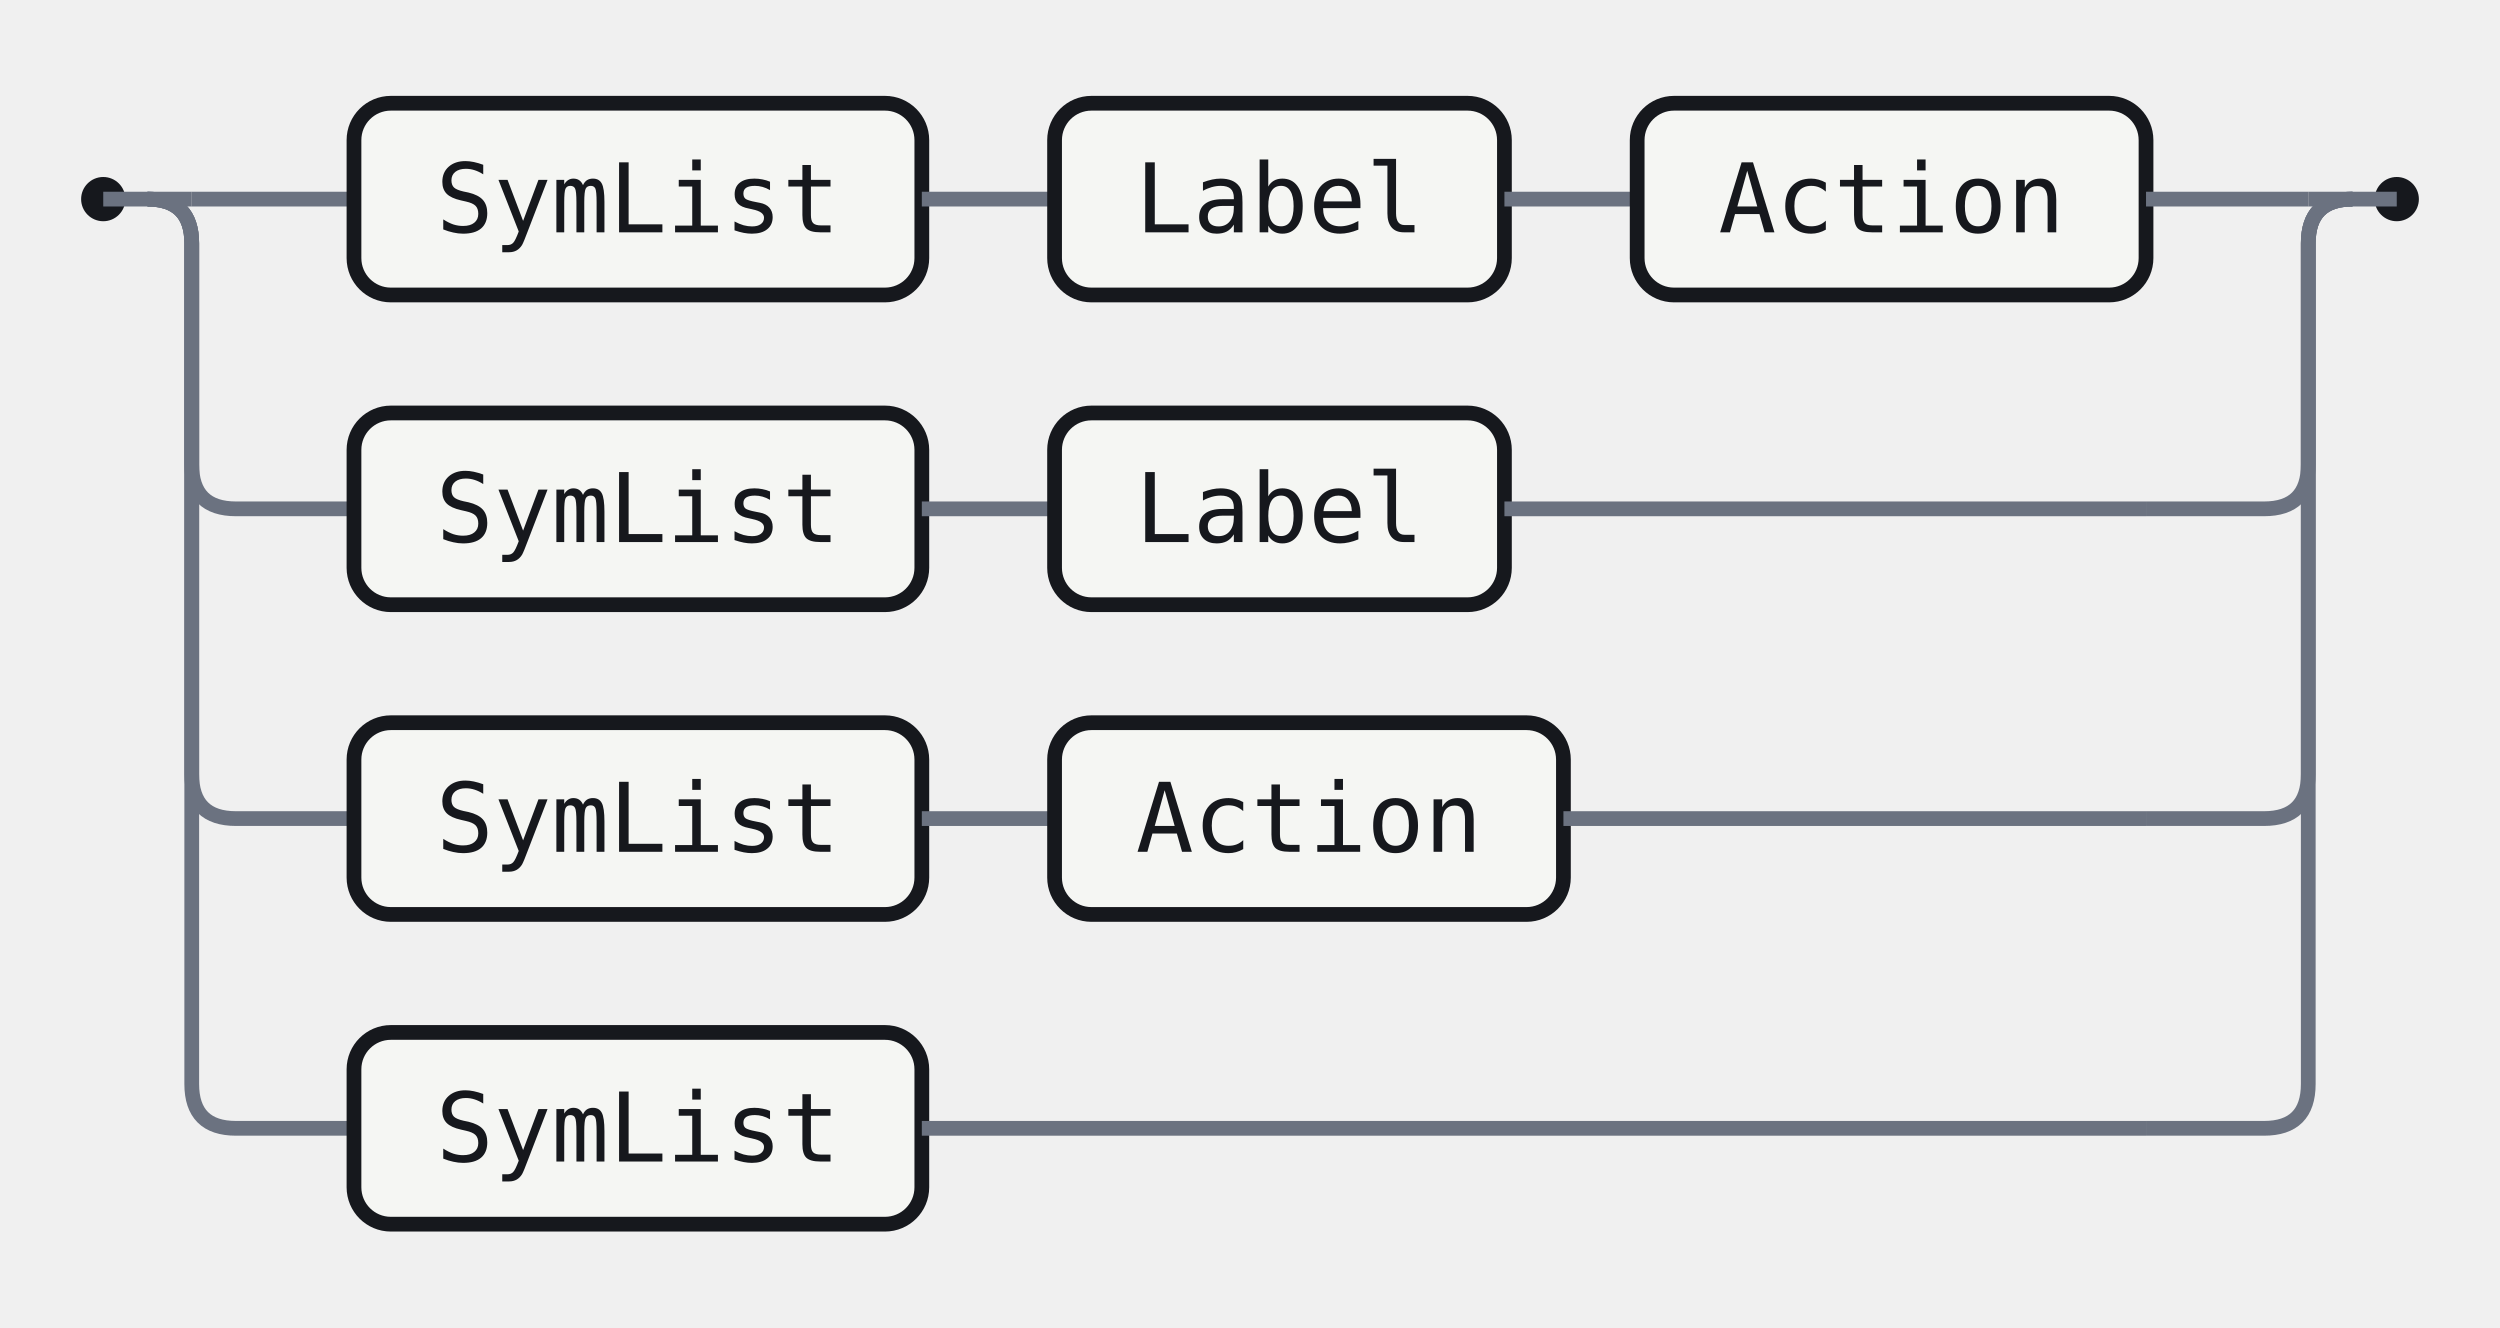
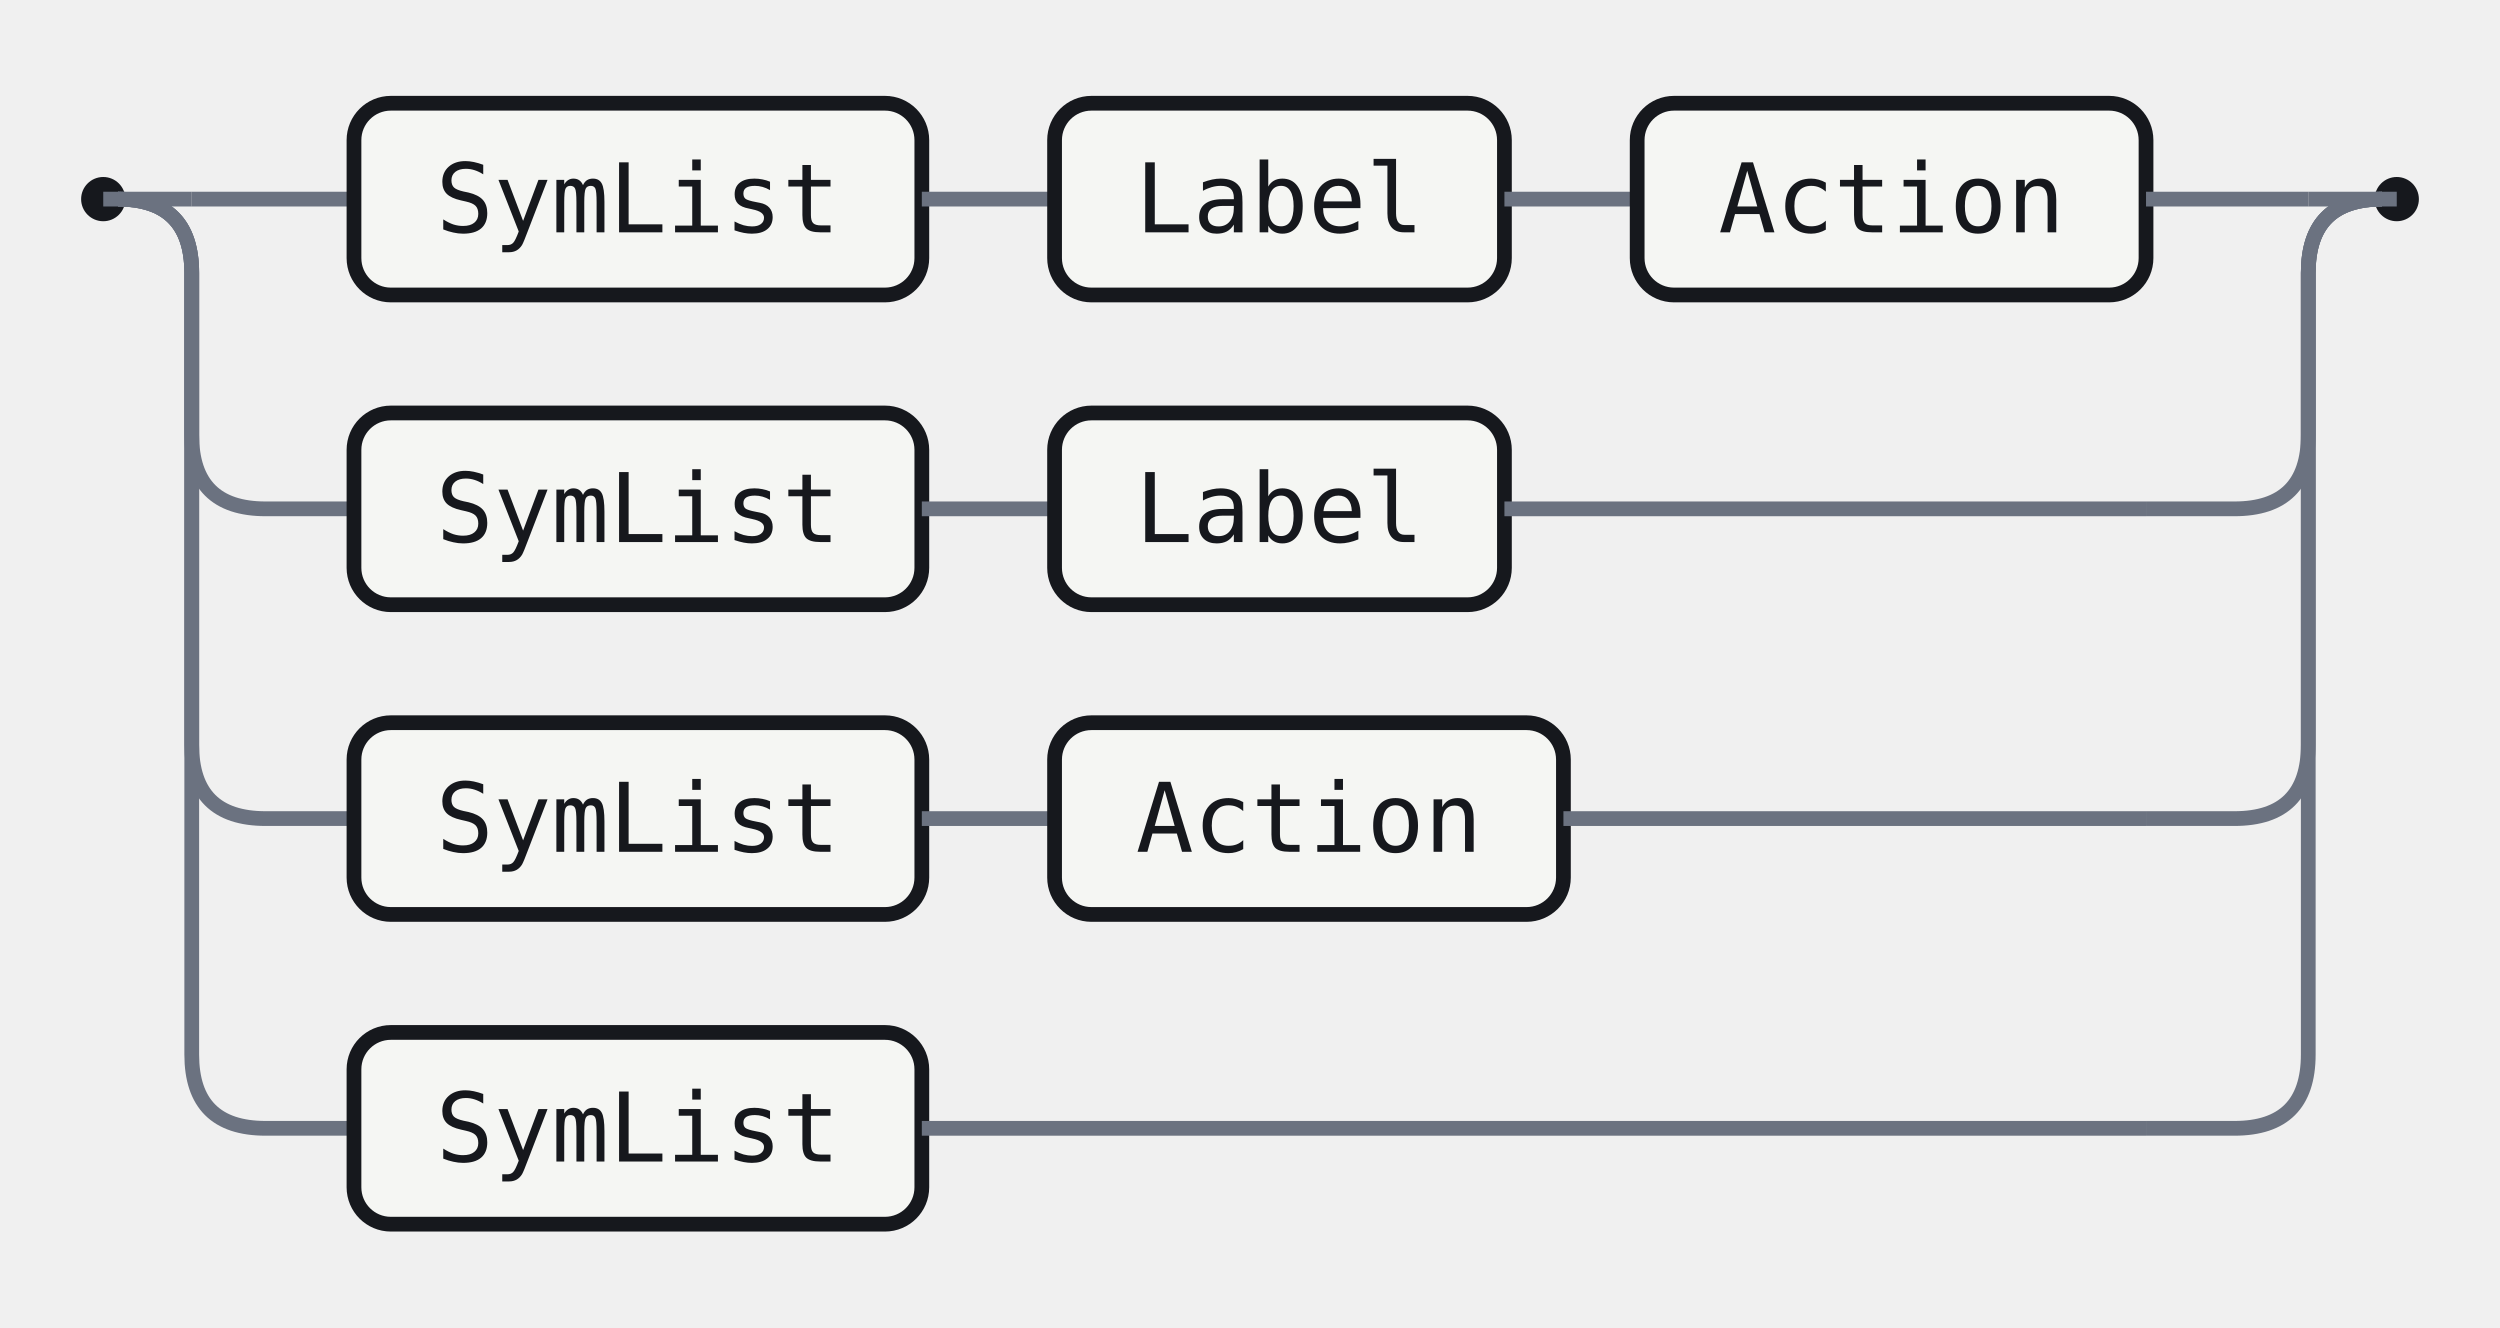
<svg xmlns="http://www.w3.org/2000/svg" width="339" height="180" viewBox="0 0 339 180" role="img" aria-label="Railroad diagram for the Alt rule">
  <style>.rr-track{fill:none;stroke:#6B7280;stroke-width:2}.rr-term{fill:#fff;stroke:#15B879;stroke-width:2}.rr-nonterm{fill:#F5F6F3;stroke:#16181D;stroke-width:2}.rr-text{fill:#16181D;font:13px ui-monospace,SFMono-Regular,Menlo,Consolas,monospace}.rr-cap{fill:#16181D}</style>
  <circle class="rr-cap" cx="14" cy="27" r="3" />
  <circle class="rr-cap" cx="325" cy="27" r="3" />
  <path class="rr-track" d="M14 27 H26" />
  <path class="rr-track" d="M313 27 H325" />
  <path class="rr-track" d="M26 27 H48" />
  <rect class="rr-nonterm" x="48" y="14" width="77" height="26" rx="5" />
  <text class="rr-text" x="86.5" y="27" text-anchor="middle" dominant-baseline="central">SymList</text>
  <path class="rr-track" d="M125 27 H143" />
  <rect class="rr-nonterm" x="143" y="14" width="61" height="26" rx="5" />
  <text class="rr-text" x="173.5" y="27" text-anchor="middle" dominant-baseline="central">Label</text>
  <path class="rr-track" d="M204 27 H222" />
  <rect class="rr-nonterm" x="222" y="14" width="69" height="26" rx="5" />
  <text class="rr-text" x="256.5" y="27" text-anchor="middle" dominant-baseline="central">Action</text>
  <path class="rr-track" d="M291 27 H313" />
-   <path class="rr-track" d="M20 27 Q26 27 26 33 V63 Q26 69 32 69 H48" />
+   <path class="rr-track" d="M16 27 Q26 27 26 37 V59 Q26 69 36 69 H48" />
  <rect class="rr-nonterm" x="48" y="56" width="77" height="26" rx="5" />
  <text class="rr-text" x="86.5" y="69" text-anchor="middle" dominant-baseline="central">SymList</text>
  <path class="rr-track" d="M125 69 H143" />
  <rect class="rr-nonterm" x="143" y="56" width="61" height="26" rx="5" />
  <text class="rr-text" x="173.5" y="69" text-anchor="middle" dominant-baseline="central">Label</text>
  <path class="rr-track" d="M204 69 H291" />
-   <path class="rr-track" d="M291 69 H307 Q313 69 313 63 V33 Q313 27 319 27" />
-   <path class="rr-track" d="M20 27 Q26 27 26 33 V105 Q26 111 32 111 H48" />
+   <path class="rr-track" d="M291 69 H303 Q313 69 313 59 V37 Q313 27 323 27" />
+   <path class="rr-track" d="M16 27 Q26 27 26 37 V101 Q26 111 36 111 H48" />
  <rect class="rr-nonterm" x="48" y="98" width="77" height="26" rx="5" />
  <text class="rr-text" x="86.5" y="111" text-anchor="middle" dominant-baseline="central">SymList</text>
  <path class="rr-track" d="M125 111 H143" />
  <rect class="rr-nonterm" x="143" y="98" width="69" height="26" rx="5" />
  <text class="rr-text" x="177.5" y="111" text-anchor="middle" dominant-baseline="central">Action</text>
  <path class="rr-track" d="M212 111 H291" />
-   <path class="rr-track" d="M291 111 H307 Q313 111 313 105 V33 Q313 27 319 27" />
-   <path class="rr-track" d="M20 27 Q26 27 26 33 V147 Q26 153 32 153 H48" />
+   <path class="rr-track" d="M291 111 H303 Q313 111 313 101 V37 Q313 27 323 27" />
+   <path class="rr-track" d="M16 27 Q26 27 26 37 V143 Q26 153 36 153 H48" />
  <rect class="rr-nonterm" x="48" y="140" width="77" height="26" rx="5" />
  <text class="rr-text" x="86.5" y="153" text-anchor="middle" dominant-baseline="central">SymList</text>
  <path class="rr-track" d="M125 153 H291" />
-   <path class="rr-track" d="M291 153 H307 Q313 153 313 147 V33 Q313 27 319 27" />
+   <path class="rr-track" d="M291 153 H303 Q313 153 313 143 V37 Q313 27 323 27" />
</svg>
